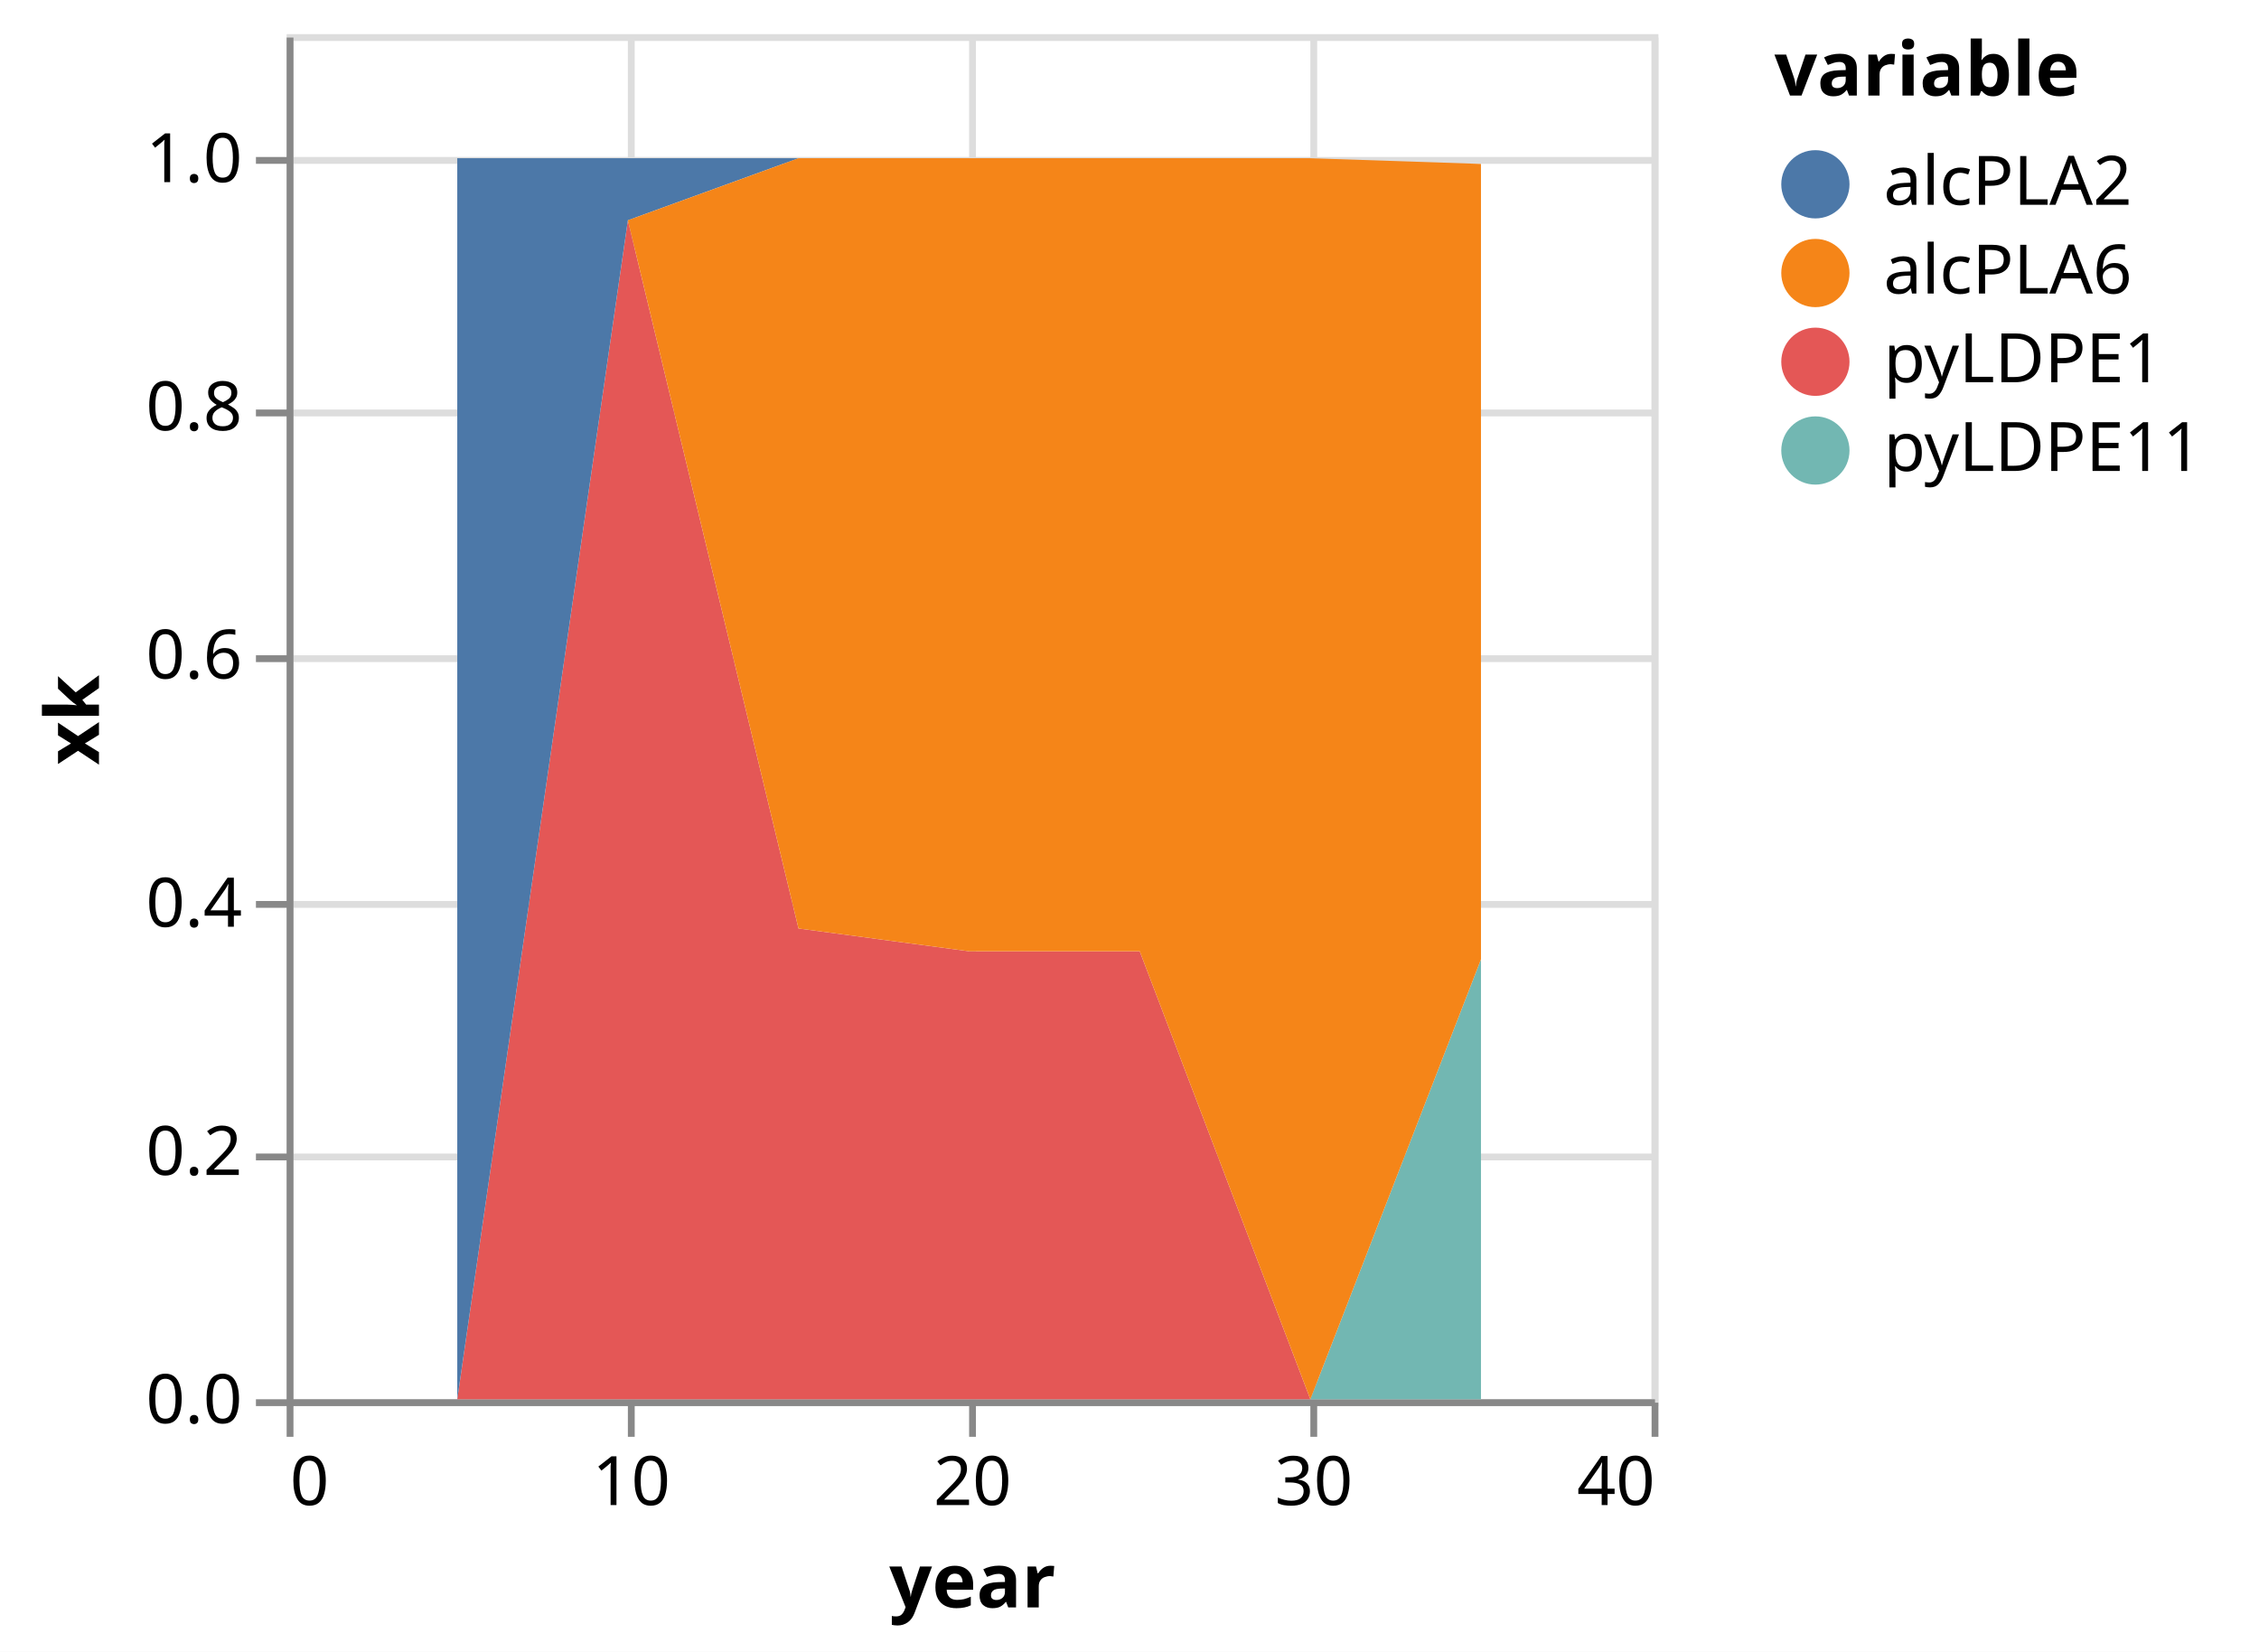
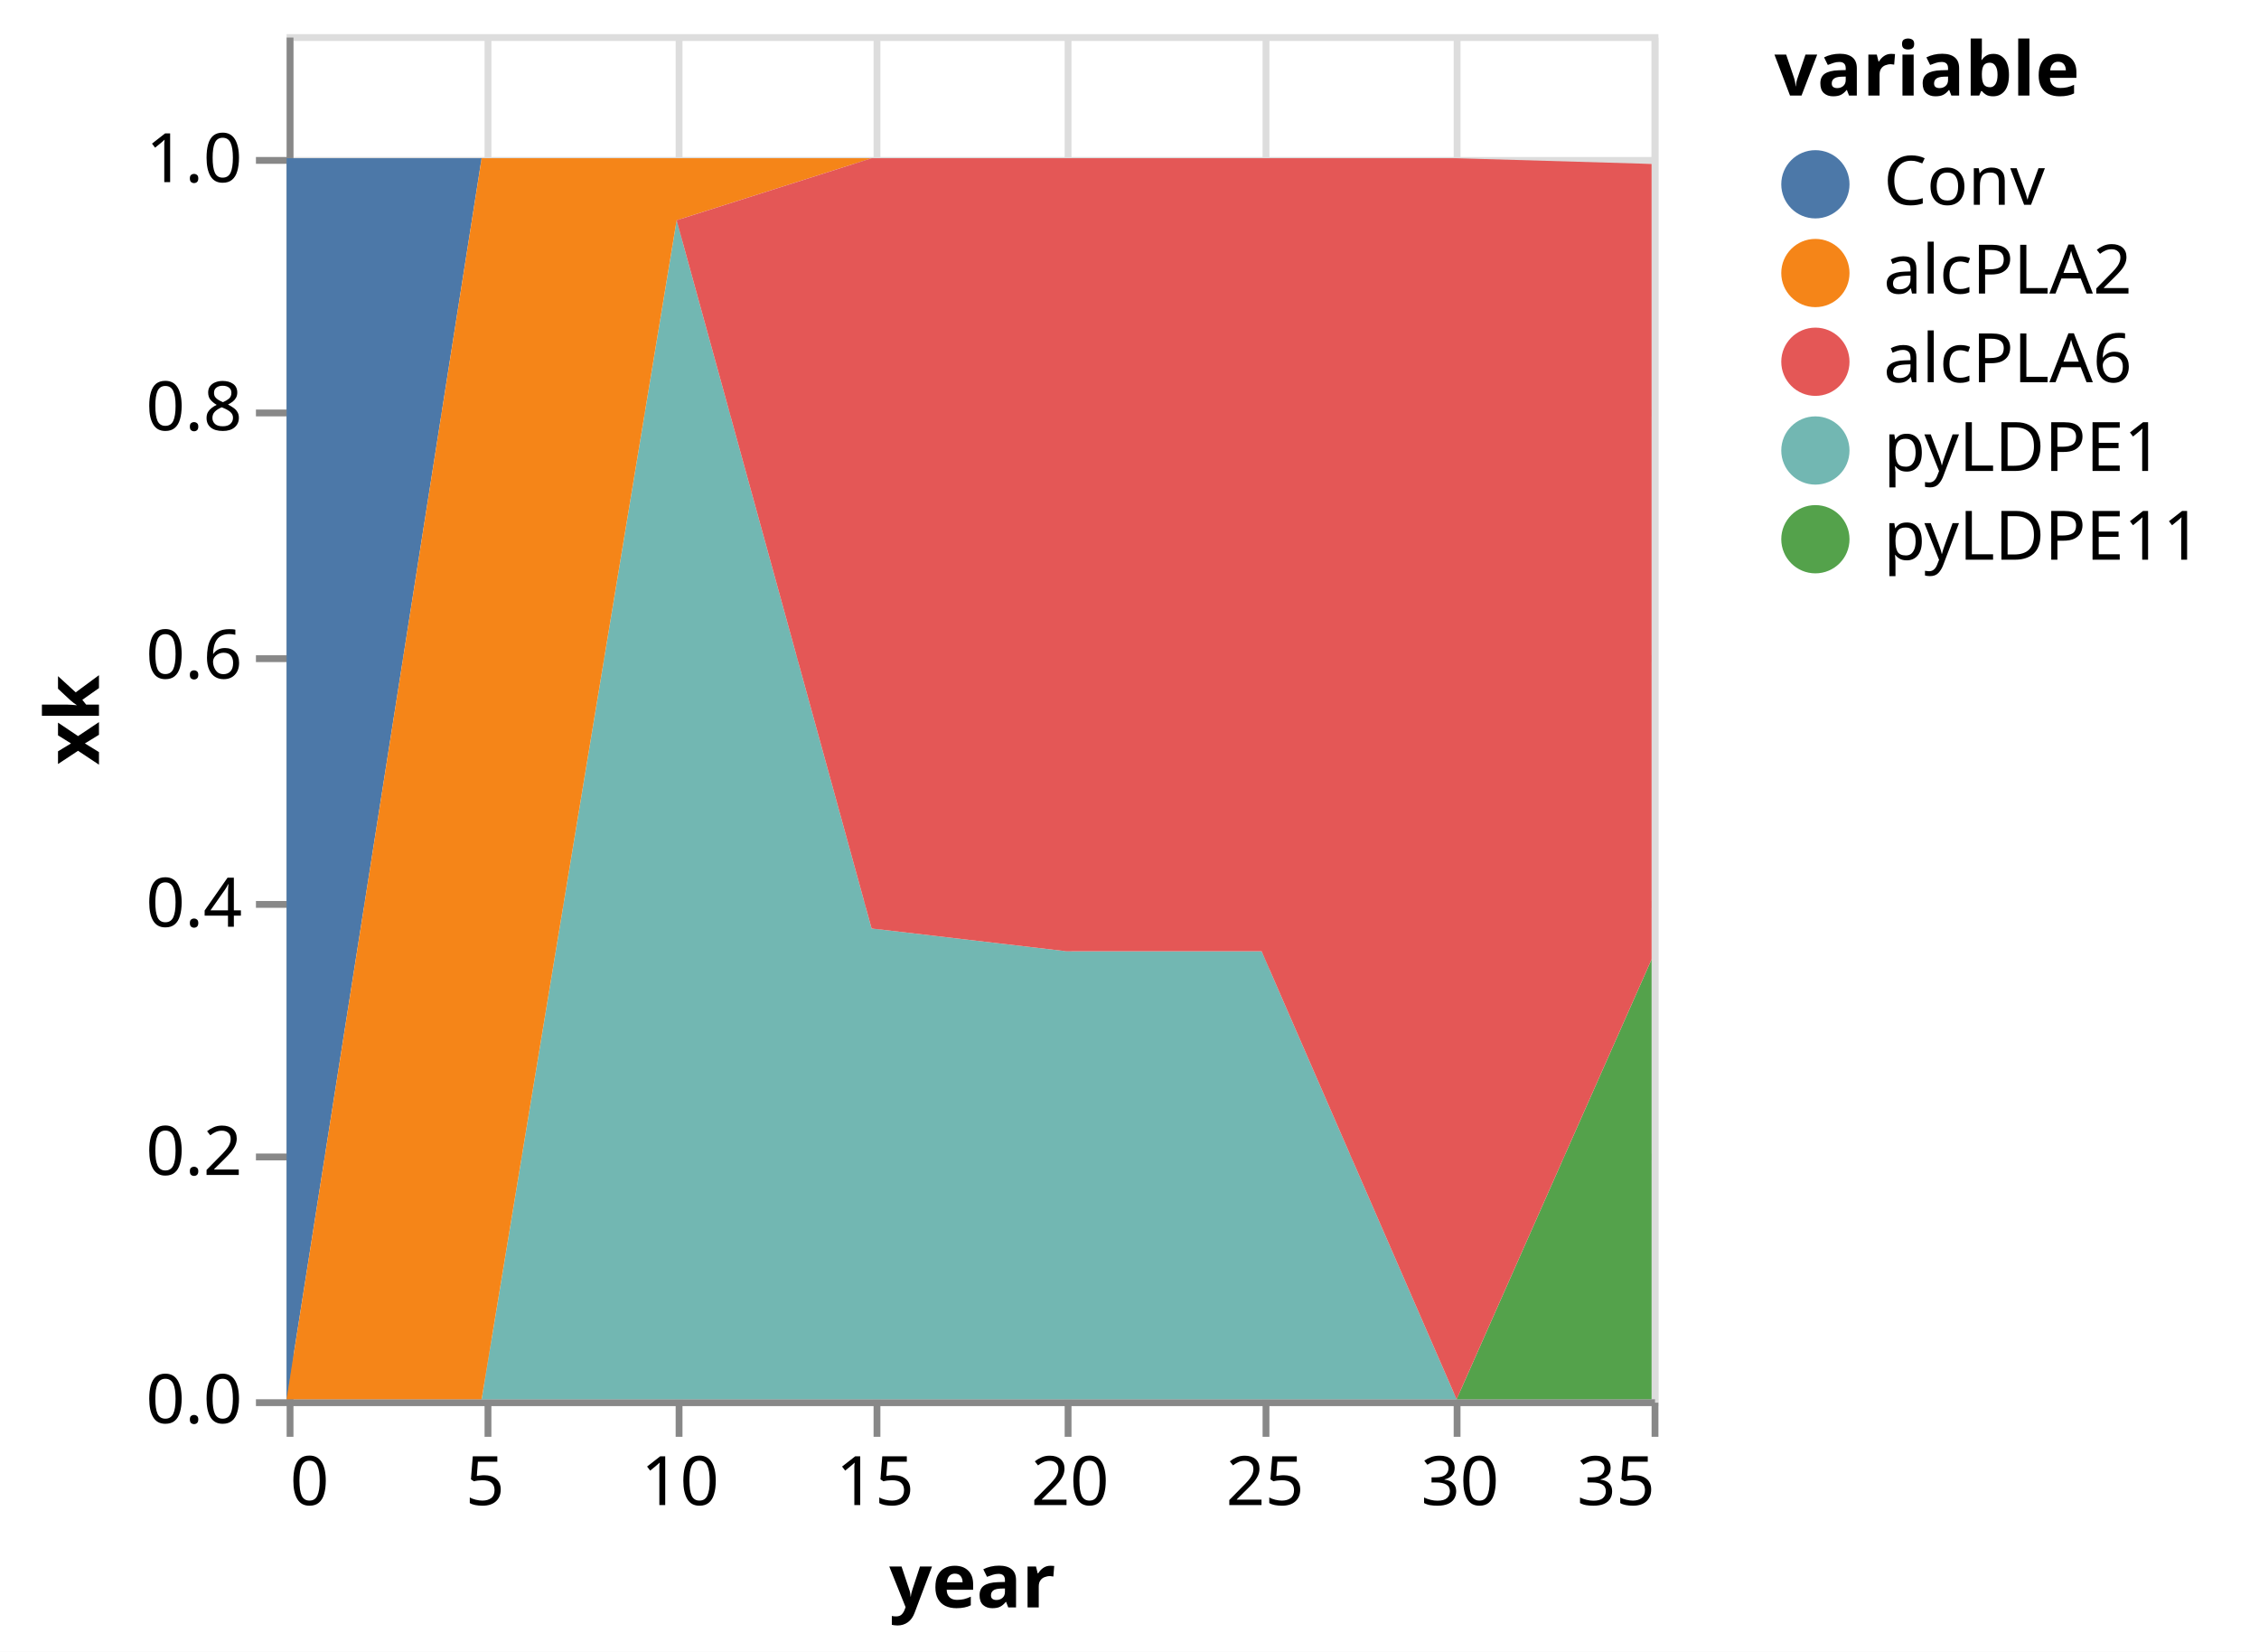
<svg xmlns="http://www.w3.org/2000/svg" version="1.1" class="marks" width="331" height="242" viewBox="0 0 331 242">
  <rect width="331" height="242" fill="white" />
  <g fill="none" stroke-miterlimit="10" transform="translate(42,5)">
    <g class="mark-group role-frame root" role="graphics-object" aria-roledescription="group mark container">
      <g transform="translate(0,0)">
        <path class="background" aria-hidden="true" d="M0.5,0.5h200v200h-200Z" stroke="#ddd" />
        <g>
          <g class="mark-group role-axis" aria-hidden="true">
            <g transform="translate(0.5,200.5)">
              <path class="background" aria-hidden="true" d="M0,0h0v0h0Z" pointer-events="none" />
              <g>
                <g class="mark-rule role-axis-grid" pointer-events="none">
                  <line transform="translate(0,-200)" x2="0" y2="200" stroke="#ddd" stroke-width="1" opacity="1" />
-                   <line transform="translate(50,-200)" x2="0" y2="200" stroke="#ddd" stroke-width="1" opacity="1" />
-                   <line transform="translate(100,-200)" x2="0" y2="200" stroke="#ddd" stroke-width="1" opacity="1" />
-                   <line transform="translate(150,-200)" x2="0" y2="200" stroke="#ddd" stroke-width="1" opacity="1" />
+                   <line transform="translate(29,-200)" x2="0" y2="200" stroke="#ddd" stroke-width="1" opacity="1" />
+                   <line transform="translate(57,-200)" x2="0" y2="200" stroke="#ddd" stroke-width="1" opacity="1" />
+                   <line transform="translate(86,-200)" x2="0" y2="200" stroke="#ddd" stroke-width="1" opacity="1" />
+                   <line transform="translate(114,-200)" x2="0" y2="200" stroke="#ddd" stroke-width="1" opacity="1" />
+                   <line transform="translate(143,-200)" x2="0" y2="200" stroke="#ddd" stroke-width="1" opacity="1" />
+                   <line transform="translate(171,-200)" x2="0" y2="200" stroke="#ddd" stroke-width="1" opacity="1" />
                  <line transform="translate(200,-200)" x2="0" y2="200" stroke="#ddd" stroke-width="1" opacity="1" />
                </g>
              </g>
              <path class="foreground" aria-hidden="true" d="" pointer-events="none" display="none" />
            </g>
          </g>
          <g class="mark-group role-axis" aria-hidden="true">
            <g transform="translate(0.5,0.5)">
              <path class="background" aria-hidden="true" d="M0,0h0v0h0Z" pointer-events="none" />
              <g>
                <g class="mark-rule role-axis-grid" pointer-events="none">
                  <line transform="translate(0,200)" x2="200" y2="0" stroke="#ddd" stroke-width="1" opacity="1" />
                  <line transform="translate(0,164)" x2="200" y2="0" stroke="#ddd" stroke-width="1" opacity="1" />
                  <line transform="translate(0,127)" x2="200" y2="0" stroke="#ddd" stroke-width="1" opacity="1" />
                  <line transform="translate(0,91)" x2="200" y2="0" stroke="#ddd" stroke-width="1" opacity="1" />
                  <line transform="translate(0,55)" x2="200" y2="0" stroke="#ddd" stroke-width="1" opacity="1" />
                  <line transform="translate(0,18)" x2="200" y2="0" stroke="#ddd" stroke-width="1" opacity="1" />
                </g>
              </g>
              <path class="foreground" aria-hidden="true" d="" pointer-events="none" display="none" />
            </g>
          </g>
-           <g class="mark-group role-axis" role="graphics-symbol" aria-roledescription="axis" aria-label="X-axis titled 'year' for a linear scale with values from 0 to 40">
+           <g class="mark-group role-axis" role="graphics-symbol" aria-roledescription="axis" aria-label="X-axis titled 'year' for a linear scale with values from 0 to 35">
            <g transform="translate(0.5,200.5)">
              <path class="background" aria-hidden="true" d="M0,0h0v0h0Z" pointer-events="none" />
              <g>
                <g class="mark-rule role-axis-tick" pointer-events="none">
                  <line transform="translate(0,0)" x2="0" y2="5" stroke="#888" stroke-width="1" opacity="1" />
-                   <line transform="translate(50,0)" x2="0" y2="5" stroke="#888" stroke-width="1" opacity="1" />
-                   <line transform="translate(100,0)" x2="0" y2="5" stroke="#888" stroke-width="1" opacity="1" />
-                   <line transform="translate(150,0)" x2="0" y2="5" stroke="#888" stroke-width="1" opacity="1" />
+                   <line transform="translate(29,0)" x2="0" y2="5" stroke="#888" stroke-width="1" opacity="1" />
+                   <line transform="translate(57,0)" x2="0" y2="5" stroke="#888" stroke-width="1" opacity="1" />
+                   <line transform="translate(86,0)" x2="0" y2="5" stroke="#888" stroke-width="1" opacity="1" />
+                   <line transform="translate(114,0)" x2="0" y2="5" stroke="#888" stroke-width="1" opacity="1" />
+                   <line transform="translate(143,0)" x2="0" y2="5" stroke="#888" stroke-width="1" opacity="1" />
+                   <line transform="translate(171,0)" x2="0" y2="5" stroke="#888" stroke-width="1" opacity="1" />
                  <line transform="translate(200,0)" x2="0" y2="5" stroke="#888" stroke-width="1" opacity="1" />
                </g>
                <g class="mark-text role-axis-label" pointer-events="none">
                  <text text-anchor="start" transform="translate(0,15)" font-family="sans-serif" font-size="10px" fill="#000" opacity="1">0</text>
-                   <text text-anchor="middle" transform="translate(50,15)" font-family="sans-serif" font-size="10px" fill="#000" opacity="1">10</text>
-                   <text text-anchor="middle" transform="translate(100,15)" font-family="sans-serif" font-size="10px" fill="#000" opacity="1">20</text>
-                   <text text-anchor="middle" transform="translate(150,15)" font-family="sans-serif" font-size="10px" fill="#000" opacity="1">30</text>
-                   <text text-anchor="end" transform="translate(200,15)" font-family="sans-serif" font-size="10px" fill="#000" opacity="1">40</text>
+                   <text text-anchor="middle" transform="translate(28.57143,15)" font-family="sans-serif" font-size="10px" fill="#000" opacity="1">5</text>
+                   <text text-anchor="middle" transform="translate(57.14286,15)" font-family="sans-serif" font-size="10px" fill="#000" opacity="1">10</text>
+                   <text text-anchor="middle" transform="translate(85.71429,15)" font-family="sans-serif" font-size="10px" fill="#000" opacity="1">15</text>
+                   <text text-anchor="middle" transform="translate(114.2857,15)" font-family="sans-serif" font-size="10px" fill="#000" opacity="1">20</text>
+                   <text text-anchor="middle" transform="translate(142.8571,15)" font-family="sans-serif" font-size="10px" fill="#000" opacity="1">25</text>
+                   <text text-anchor="middle" transform="translate(171.4286,15)" font-family="sans-serif" font-size="10px" fill="#000" opacity="1">30</text>
+                   <text text-anchor="end" transform="translate(200,15)" font-family="sans-serif" font-size="10px" fill="#000" opacity="1">35</text>
                </g>
                <g class="mark-rule role-axis-domain" pointer-events="none">
                  <line transform="translate(0,0)" x2="200" y2="0" stroke="#888" stroke-width="1" opacity="1" />
                </g>
                <g class="mark-text role-axis-title" pointer-events="none">
                  <text text-anchor="middle" transform="translate(100,30)" font-family="sans-serif" font-size="11px" font-weight="bold" fill="#000" opacity="1">year</text>
                </g>
              </g>
              <path class="foreground" aria-hidden="true" d="" pointer-events="none" display="none" />
            </g>
          </g>
          <g class="mark-group role-axis" role="graphics-symbol" aria-roledescription="axis" aria-label="Y-axis titled 'xk' for a linear scale with values from 0.0 to 1.1">
            <g transform="translate(0.5,0.5)">
              <path class="background" aria-hidden="true" d="M0,0h0v0h0Z" pointer-events="none" />
              <g>
                <g class="mark-rule role-axis-tick" pointer-events="none">
                  <line transform="translate(0,200)" x2="-5" y2="0" stroke="#888" stroke-width="1" opacity="1" />
                  <line transform="translate(0,164)" x2="-5" y2="0" stroke="#888" stroke-width="1" opacity="1" />
                  <line transform="translate(0,127)" x2="-5" y2="0" stroke="#888" stroke-width="1" opacity="1" />
                  <line transform="translate(0,91)" x2="-5" y2="0" stroke="#888" stroke-width="1" opacity="1" />
                  <line transform="translate(0,55)" x2="-5" y2="0" stroke="#888" stroke-width="1" opacity="1" />
                  <line transform="translate(0,18)" x2="-5" y2="0" stroke="#888" stroke-width="1" opacity="1" />
                </g>
                <g class="mark-text role-axis-label" pointer-events="none">
                  <text text-anchor="end" transform="translate(-7,203)" font-family="sans-serif" font-size="10px" fill="#000" opacity="1">0.0</text>
                  <text text-anchor="end" transform="translate(-7,166.6364)" font-family="sans-serif" font-size="10px" fill="#000" opacity="1">0.2</text>
                  <text text-anchor="end" transform="translate(-7,130.2727)" font-family="sans-serif" font-size="10px" fill="#000" opacity="1">0.4</text>
                  <text text-anchor="end" transform="translate(-7,93.90909)" font-family="sans-serif" font-size="10px" fill="#000" opacity="1">0.6</text>
                  <text text-anchor="end" transform="translate(-7,57.54545)" font-family="sans-serif" font-size="10px" fill="#000" opacity="1">0.8</text>
                  <text text-anchor="end" transform="translate(-7,21.18182)" font-family="sans-serif" font-size="10px" fill="#000" opacity="1">1.0</text>
                </g>
                <g class="mark-rule role-axis-domain" pointer-events="none">
                  <line transform="translate(0,200)" x2="0" y2="-200" stroke="#888" stroke-width="1" opacity="1" />
                </g>
                <g class="mark-text role-axis-title" pointer-events="none">
                  <text text-anchor="middle" transform="translate(-26,100) rotate(-90) translate(0,-2)" font-family="sans-serif" font-size="11px" font-weight="bold" fill="#000" opacity="1">xk</text>
                </g>
              </g>
              <path class="foreground" aria-hidden="true" d="" pointer-events="none" display="none" />
            </g>
          </g>
          <g class="mark-group role-scope pathgroup" role="graphics-object" aria-roledescription="group mark container">
            <g transform="translate(0,0)">
              <path class="background" aria-hidden="true" d="M0,0h200v200h-200Z" />
              <g>
                <g class="mark-area role-mark marks" role="graphics-object" aria-roledescription="area mark container">
-                   <path aria-label="year: 5; xk: 0; variable: pyLDPE1" role="graphics-symbol" aria-roledescription="area mark" d="M25,200L50,27.273L75,131.029L100,134.367L125,134.367L150,200L175,135.548L175,135.548L150,200L125,200L100,200L75,200L50,200L25,200Z" fill="#e45756" />
-                 </g>
-               </g>
-               <path class="foreground" aria-hidden="true" d="" display="none" />
-             </g>
-             <g transform="translate(0,0)">
-               <path class="background" aria-hidden="true" d="M0,0h200v200h-200Z" />
-               <g>
-                 <g class="mark-area role-mark marks" role="graphics-object" aria-roledescription="area mark container">
-                   <path aria-label="year: 5; xk: 0; variable: pyLDPE11" role="graphics-symbol" aria-roledescription="area mark" d="M25,200L50,200L75,200L100,200L125,200L150,200L175,135.548L175,200L150,200L125,200L100,200L75,200L50,200L25,200Z" fill="#72b7b2" />
-                 </g>
-               </g>
-               <path class="foreground" aria-hidden="true" d="" display="none" />
-             </g>
-             <g transform="translate(0,0)">
-               <path class="background" aria-hidden="true" d="M0,0h200v200h-200Z" />
-               <g>
-                 <g class="mark-area role-mark marks" role="graphics-object" aria-roledescription="area mark container">
-                   <path aria-label="year: 5; xk: 1; variable: alcPLA2" role="graphics-symbol" aria-roledescription="area mark" d="M25,18.182L50,18.182L75,18.182L100,18.182L125,18.182L150,18.182L175,19.017L175,19.017L150,18.182L125,18.182L100,18.182L75,18.182L50,27.273L25,200Z" fill="#4c78a8" />
-                 </g>
-               </g>
-               <path class="foreground" aria-hidden="true" d="" display="none" />
-             </g>
-             <g transform="translate(0,0)">
-               <path class="background" aria-hidden="true" d="M0,0h200v200h-200Z" />
-               <g>
-                 <g class="mark-area role-mark marks" role="graphics-object" aria-roledescription="area mark container">
-                   <path aria-label="year: 5; xk: 0; variable: alcPLA6" role="graphics-symbol" aria-roledescription="area mark" d="M25,200L50,27.273L75,18.182L100,18.182L125,18.182L150,18.182L175,19.017L175,135.548L150,200L125,134.367L100,134.367L75,131.029L50,27.273L25,200Z" fill="#f58518" />
-                 </g>
-               </g>
-               <path class="foreground" aria-hidden="true" d="" display="none" />
-             </g>
-           </g>
-           <g class="mark-group role-legend" role="graphics-symbol" aria-roledescription="legend" aria-label="Symbol legend titled 'variable' for fill color with 4 values: alcPLA2, alcPLA6, pyLDPE1, pyLDPE11">
+                   <path aria-label="year: 0; xk: 1; variable: Conv" role="graphics-symbol" aria-roledescription="area mark" d="M0,18.182L28.571,18.182L57.143,18.182L85.714,18.182L114.286,18.182L142.857,18.182L171.429,18.182L200,19.017L200,19.017L171.429,18.182L142.857,18.182L114.286,18.182L85.714,18.182L57.143,18.182L28.571,18.182L0,200Z" fill="#4c78a8" />
+                 </g>
+               </g>
+               <path class="foreground" aria-hidden="true" d="" display="none" />
+             </g>
+             <g transform="translate(0,0)">
+               <path class="background" aria-hidden="true" d="M0,0h200v200h-200Z" />
+               <g>
+                 <g class="mark-area role-mark marks" role="graphics-object" aria-roledescription="area mark container">
+                   <path aria-label="year: 0; xk: 0; variable: pyLDPE1" role="graphics-symbol" aria-roledescription="area mark" d="M0,200L28.571,200L57.143,27.273L85.714,131.029L114.286,134.367L142.857,134.367L171.429,200L200,135.548L200,135.548L171.429,200L142.857,200L114.286,200L85.714,200L57.143,200L28.571,200L0,200Z" fill="#72b7b2" />
+                 </g>
+               </g>
+               <path class="foreground" aria-hidden="true" d="" display="none" />
+             </g>
+             <g transform="translate(0,0)">
+               <path class="background" aria-hidden="true" d="M0,0h200v200h-200Z" />
+               <g>
+                 <g class="mark-area role-mark marks" role="graphics-object" aria-roledescription="area mark container">
+                   <path aria-label="year: 0; xk: 0; variable: pyLDPE11" role="graphics-symbol" aria-roledescription="area mark" d="M0,200L28.571,200L57.143,200L85.714,200L114.286,200L142.857,200L171.429,200L200,135.548L200,200L171.429,200L142.857,200L114.286,200L85.714,200L57.143,200L28.571,200L0,200Z" fill="#54a24b" />
+                 </g>
+               </g>
+               <path class="foreground" aria-hidden="true" d="" display="none" />
+             </g>
+             <g transform="translate(0,0)">
+               <path class="background" aria-hidden="true" d="M0,0h200v200h-200Z" />
+               <g>
+                 <g class="mark-area role-mark marks" role="graphics-object" aria-roledescription="area mark container">
+                   <path aria-label="year: 0; xk: 0; variable: alcPLA2" role="graphics-symbol" aria-roledescription="area mark" d="M0,200L28.571,18.182L57.143,18.182L85.714,18.182L114.286,18.182L142.857,18.182L171.429,18.182L200,19.017L200,19.017L171.429,18.182L142.857,18.182L114.286,18.182L85.714,18.182L57.143,27.273L28.571,200L0,200Z" fill="#f58518" />
+                 </g>
+               </g>
+               <path class="foreground" aria-hidden="true" d="" display="none" />
+             </g>
+             <g transform="translate(0,0)">
+               <path class="background" aria-hidden="true" d="M0,0h200v200h-200Z" />
+               <g>
+                 <g class="mark-area role-mark marks" role="graphics-object" aria-roledescription="area mark container">
+                   <path aria-label="year: 0; xk: 0; variable: alcPLA6" role="graphics-symbol" aria-roledescription="area mark" d="M0,200L28.571,200L57.143,27.273L85.714,18.182L114.286,18.182L142.857,18.182L171.429,18.182L200,19.017L200,135.548L171.429,200L142.857,134.367L114.286,134.367L85.714,131.029L57.143,27.273L28.571,200L0,200Z" fill="#e45756" />
+                 </g>
+               </g>
+               <path class="foreground" aria-hidden="true" d="" display="none" />
+             </g>
+           </g>
+           <g class="mark-group role-legend" role="graphics-symbol" aria-roledescription="legend" aria-label="Symbol legend titled 'variable' for fill color with 5 values: Conv, alcPLA2, alcPLA6, pyLDPE1, pyLDPE11">
            <g transform="translate(218,0)">
-               <path class="background" aria-hidden="true" d="M0,0h66v66h-66Z" pointer-events="none" />
+               <path class="background" aria-hidden="true" d="M0,0h66v79h-66Z" pointer-events="none" />
              <g>
                <g class="mark-group role-legend-entry">
                  <g transform="translate(0,16)">
                    <path class="background" aria-hidden="true" d="M0,0h0v0h0Z" pointer-events="none" />
                    <g>
                      <g class="mark-group role-scope" role="graphics-object" aria-roledescription="group mark container">
                        <g transform="translate(0,0)">
                          <path class="background" aria-hidden="true" d="M0,0h66v11h-66Z" pointer-events="none" opacity="1" />
                          <g>
                            <g class="mark-symbol role-legend-symbol" pointer-events="none">
                              <path transform="translate(6,6)" d="M5,0A5,5,0,1,1,-5,0A5,5,0,1,1,5,0" fill="#4c78a8" stroke-width="1.5" opacity="1" />
                            </g>
                            <g class="mark-text role-legend-label" pointer-events="none">
+                               <text text-anchor="start" transform="translate(16,9)" font-family="sans-serif" font-size="10px" fill="#000" opacity="1">Conv</text>
+                             </g>
+                           </g>
+                           <path class="foreground" aria-hidden="true" d="" pointer-events="none" display="none" />
+                         </g>
+                         <g transform="translate(0,13)">
+                           <path class="background" aria-hidden="true" d="M0,0h66v11h-66Z" pointer-events="none" opacity="1" />
+                           <g>
+                             <g class="mark-symbol role-legend-symbol" pointer-events="none">
+                               <path transform="translate(6,6)" d="M5,0A5,5,0,1,1,-5,0A5,5,0,1,1,5,0" fill="#f58518" stroke-width="1.5" opacity="1" />
+                             </g>
+                             <g class="mark-text role-legend-label" pointer-events="none">
                              <text text-anchor="start" transform="translate(16,9)" font-family="sans-serif" font-size="10px" fill="#000" opacity="1">alcPLA2</text>
                            </g>
                          </g>
                          <path class="foreground" aria-hidden="true" d="" pointer-events="none" display="none" />
                        </g>
-                         <g transform="translate(0,13)">
-                           <path class="background" aria-hidden="true" d="M0,0h66v11h-66Z" pointer-events="none" opacity="1" />
-                           <g>
-                             <g class="mark-symbol role-legend-symbol" pointer-events="none">
-                               <path transform="translate(6,6)" d="M5,0A5,5,0,1,1,-5,0A5,5,0,1,1,5,0" fill="#f58518" stroke-width="1.5" opacity="1" />
+                         <g transform="translate(0,26)">
+                           <path class="background" aria-hidden="true" d="M0,0h66v11h-66Z" pointer-events="none" opacity="1" />
+                           <g>
+                             <g class="mark-symbol role-legend-symbol" pointer-events="none">
+                               <path transform="translate(6,6)" d="M5,0A5,5,0,1,1,-5,0A5,5,0,1,1,5,0" fill="#e45756" stroke-width="1.5" opacity="1" />
                            </g>
                            <g class="mark-text role-legend-label" pointer-events="none">
                              <text text-anchor="start" transform="translate(16,9)" font-family="sans-serif" font-size="10px" fill="#000" opacity="1">alcPLA6</text>
                            </g>
                          </g>
                          <path class="foreground" aria-hidden="true" d="" pointer-events="none" display="none" />
                        </g>
-                         <g transform="translate(0,26)">
-                           <path class="background" aria-hidden="true" d="M0,0h66v11h-66Z" pointer-events="none" opacity="1" />
-                           <g>
-                             <g class="mark-symbol role-legend-symbol" pointer-events="none">
-                               <path transform="translate(6,6)" d="M5,0A5,5,0,1,1,-5,0A5,5,0,1,1,5,0" fill="#e45756" stroke-width="1.5" opacity="1" />
+                         <g transform="translate(0,39)">
+                           <path class="background" aria-hidden="true" d="M0,0h66v11h-66Z" pointer-events="none" opacity="1" />
+                           <g>
+                             <g class="mark-symbol role-legend-symbol" pointer-events="none">
+                               <path transform="translate(6,6)" d="M5,0A5,5,0,1,1,-5,0A5,5,0,1,1,5,0" fill="#72b7b2" stroke-width="1.5" opacity="1" />
                            </g>
                            <g class="mark-text role-legend-label" pointer-events="none">
                              <text text-anchor="start" transform="translate(16,9)" font-family="sans-serif" font-size="10px" fill="#000" opacity="1">pyLDPE1</text>
                            </g>
                          </g>
                          <path class="foreground" aria-hidden="true" d="" pointer-events="none" display="none" />
                        </g>
-                         <g transform="translate(0,39)">
-                           <path class="background" aria-hidden="true" d="M0,0h66v11h-66Z" pointer-events="none" opacity="1" />
-                           <g>
-                             <g class="mark-symbol role-legend-symbol" pointer-events="none">
-                               <path transform="translate(6,6)" d="M5,0A5,5,0,1,1,-5,0A5,5,0,1,1,5,0" fill="#72b7b2" stroke-width="1.5" opacity="1" />
+                         <g transform="translate(0,52)">
+                           <path class="background" aria-hidden="true" d="M0,0h66v11h-66Z" pointer-events="none" opacity="1" />
+                           <g>
+                             <g class="mark-symbol role-legend-symbol" pointer-events="none">
+                               <path transform="translate(6,6)" d="M5,0A5,5,0,1,1,-5,0A5,5,0,1,1,5,0" fill="#54a24b" stroke-width="1.5" opacity="1" />
                            </g>
                            <g class="mark-text role-legend-label" pointer-events="none">
                              <text text-anchor="start" transform="translate(16,9)" font-family="sans-serif" font-size="10px" fill="#000" opacity="1">pyLDPE11</text>
                            </g>
                          </g>
                          <path class="foreground" aria-hidden="true" d="" pointer-events="none" display="none" />
                        </g>
                      </g>
                    </g>
                    <path class="foreground" aria-hidden="true" d="" pointer-events="none" display="none" />
                  </g>
                </g>
                <g class="mark-text role-legend-title" pointer-events="none">
                  <text text-anchor="start" transform="translate(0,9)" font-family="sans-serif" font-size="11px" font-weight="bold" fill="#000" opacity="1">variable</text>
                </g>
              </g>
              <path class="foreground" aria-hidden="true" d="" pointer-events="none" display="none" />
            </g>
          </g>
        </g>
        <path class="foreground" aria-hidden="true" d="" display="none" />
      </g>
    </g>
  </g>
</svg>
